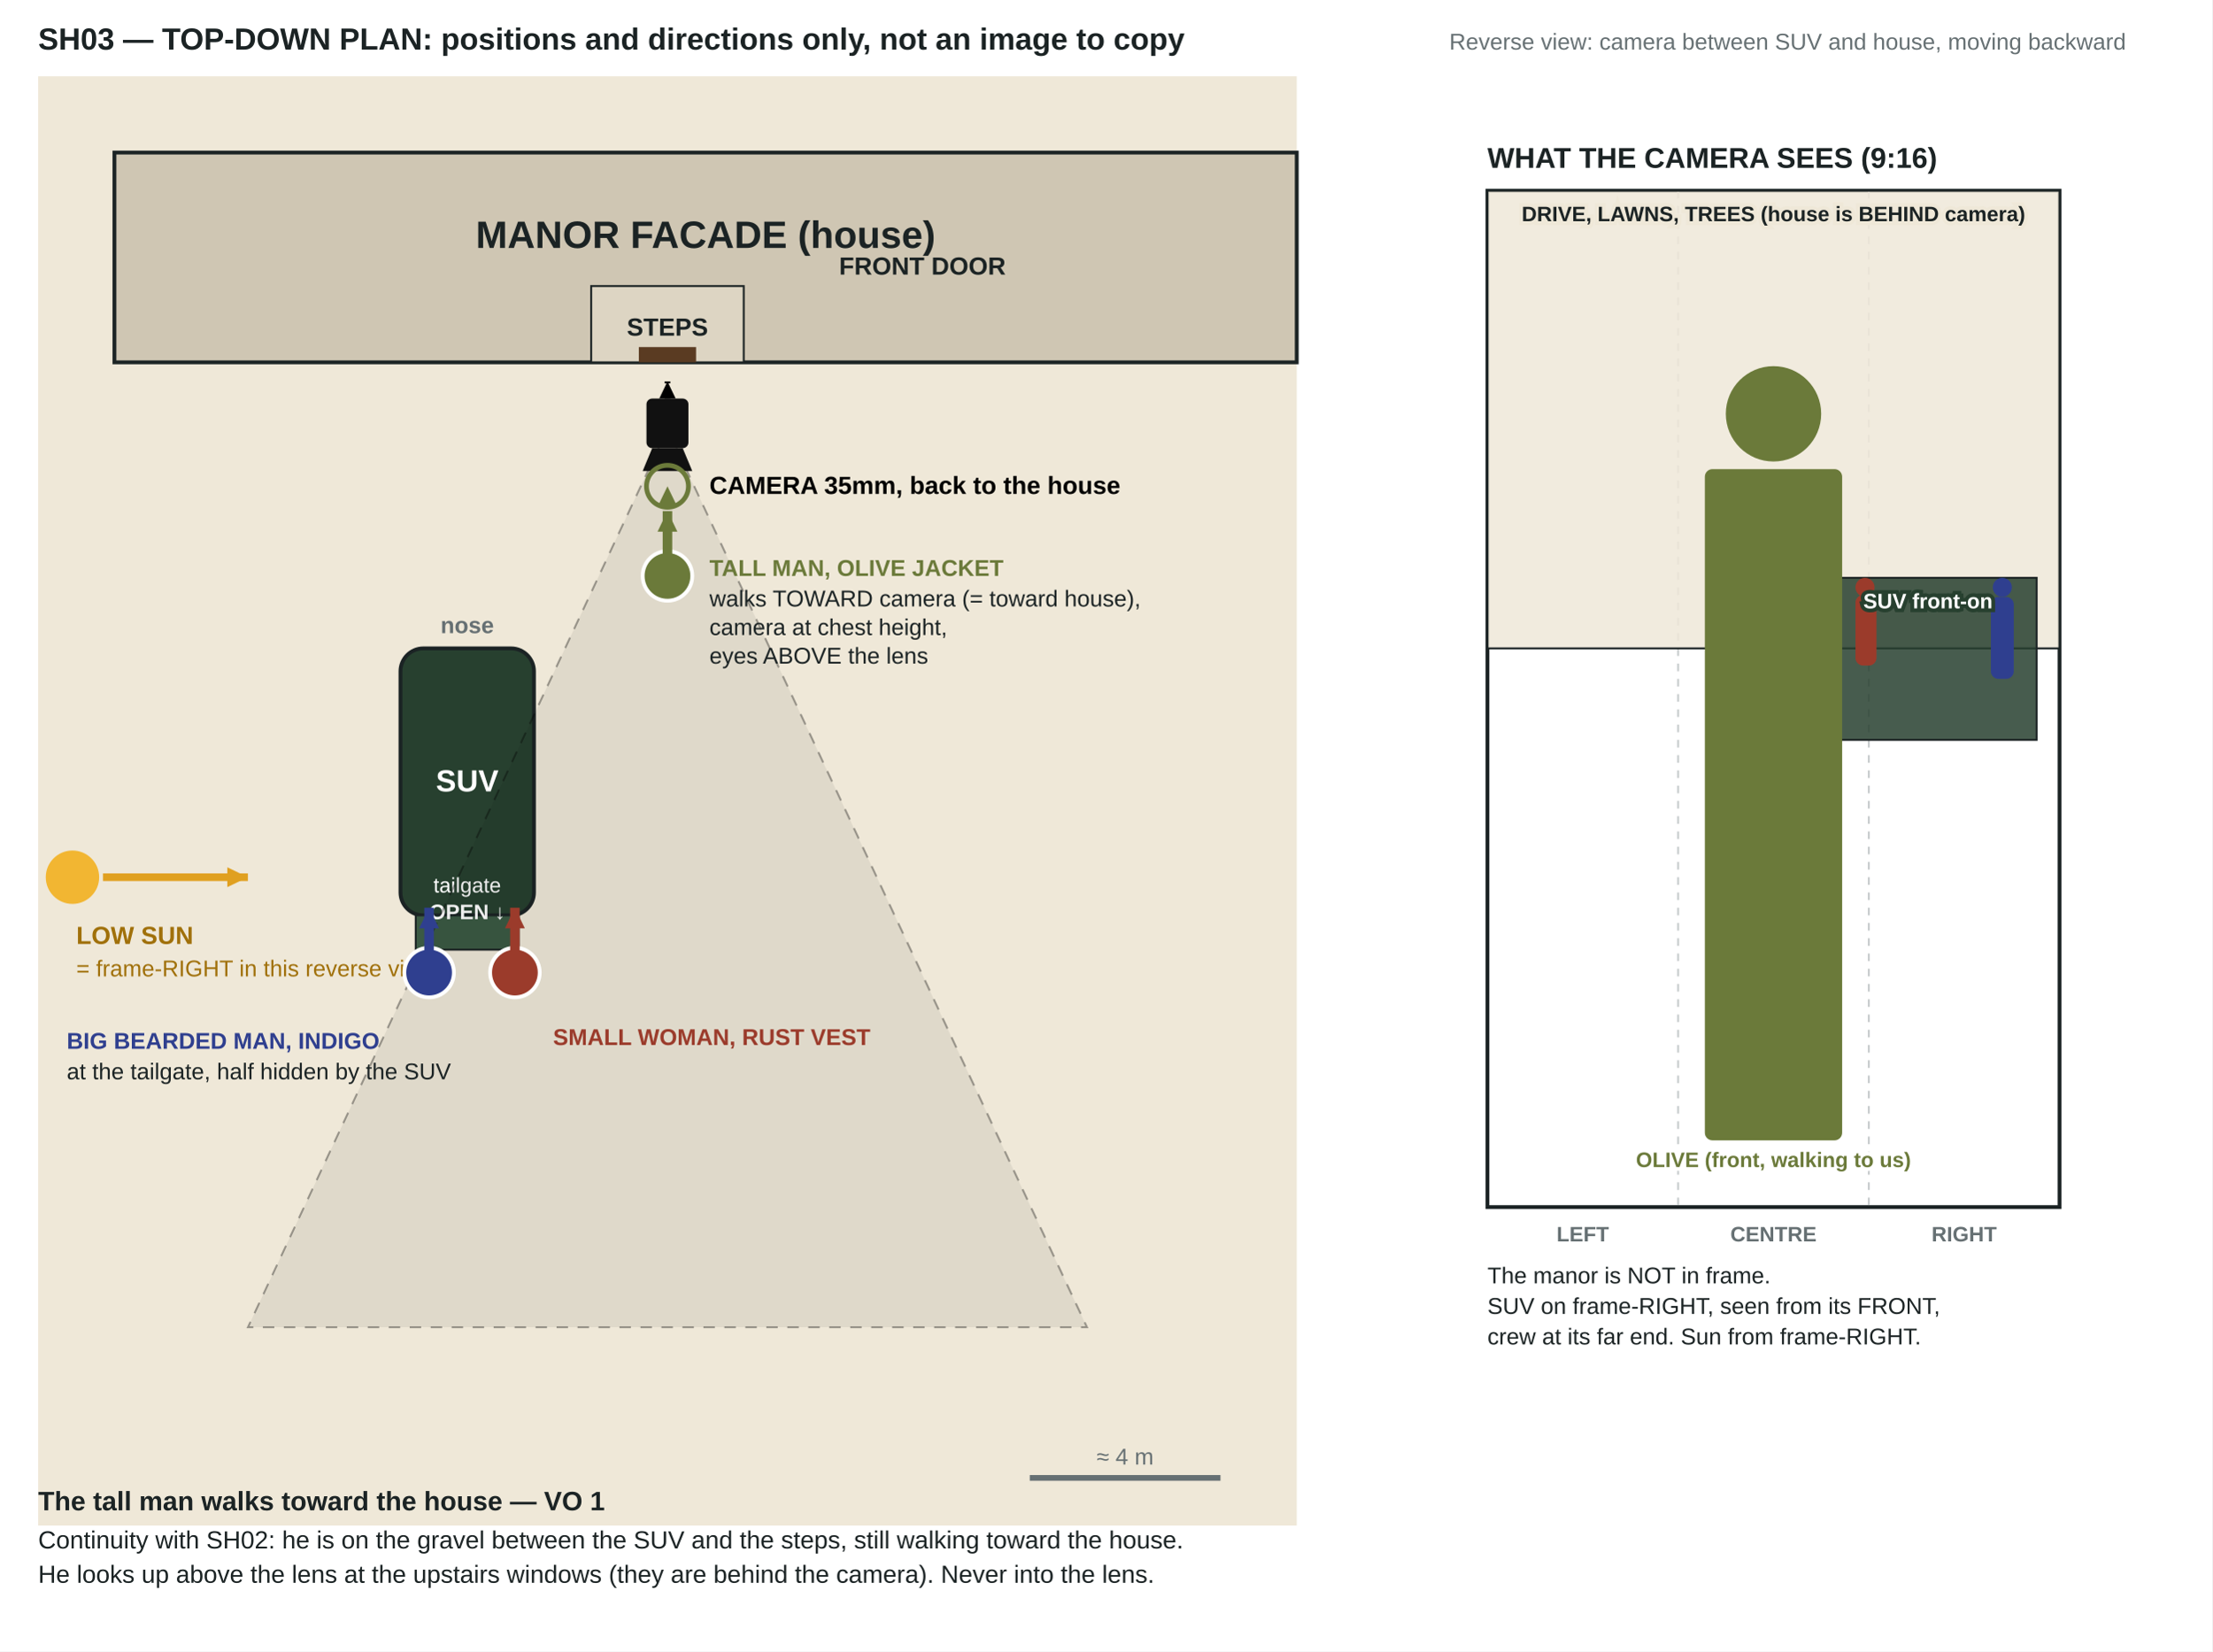
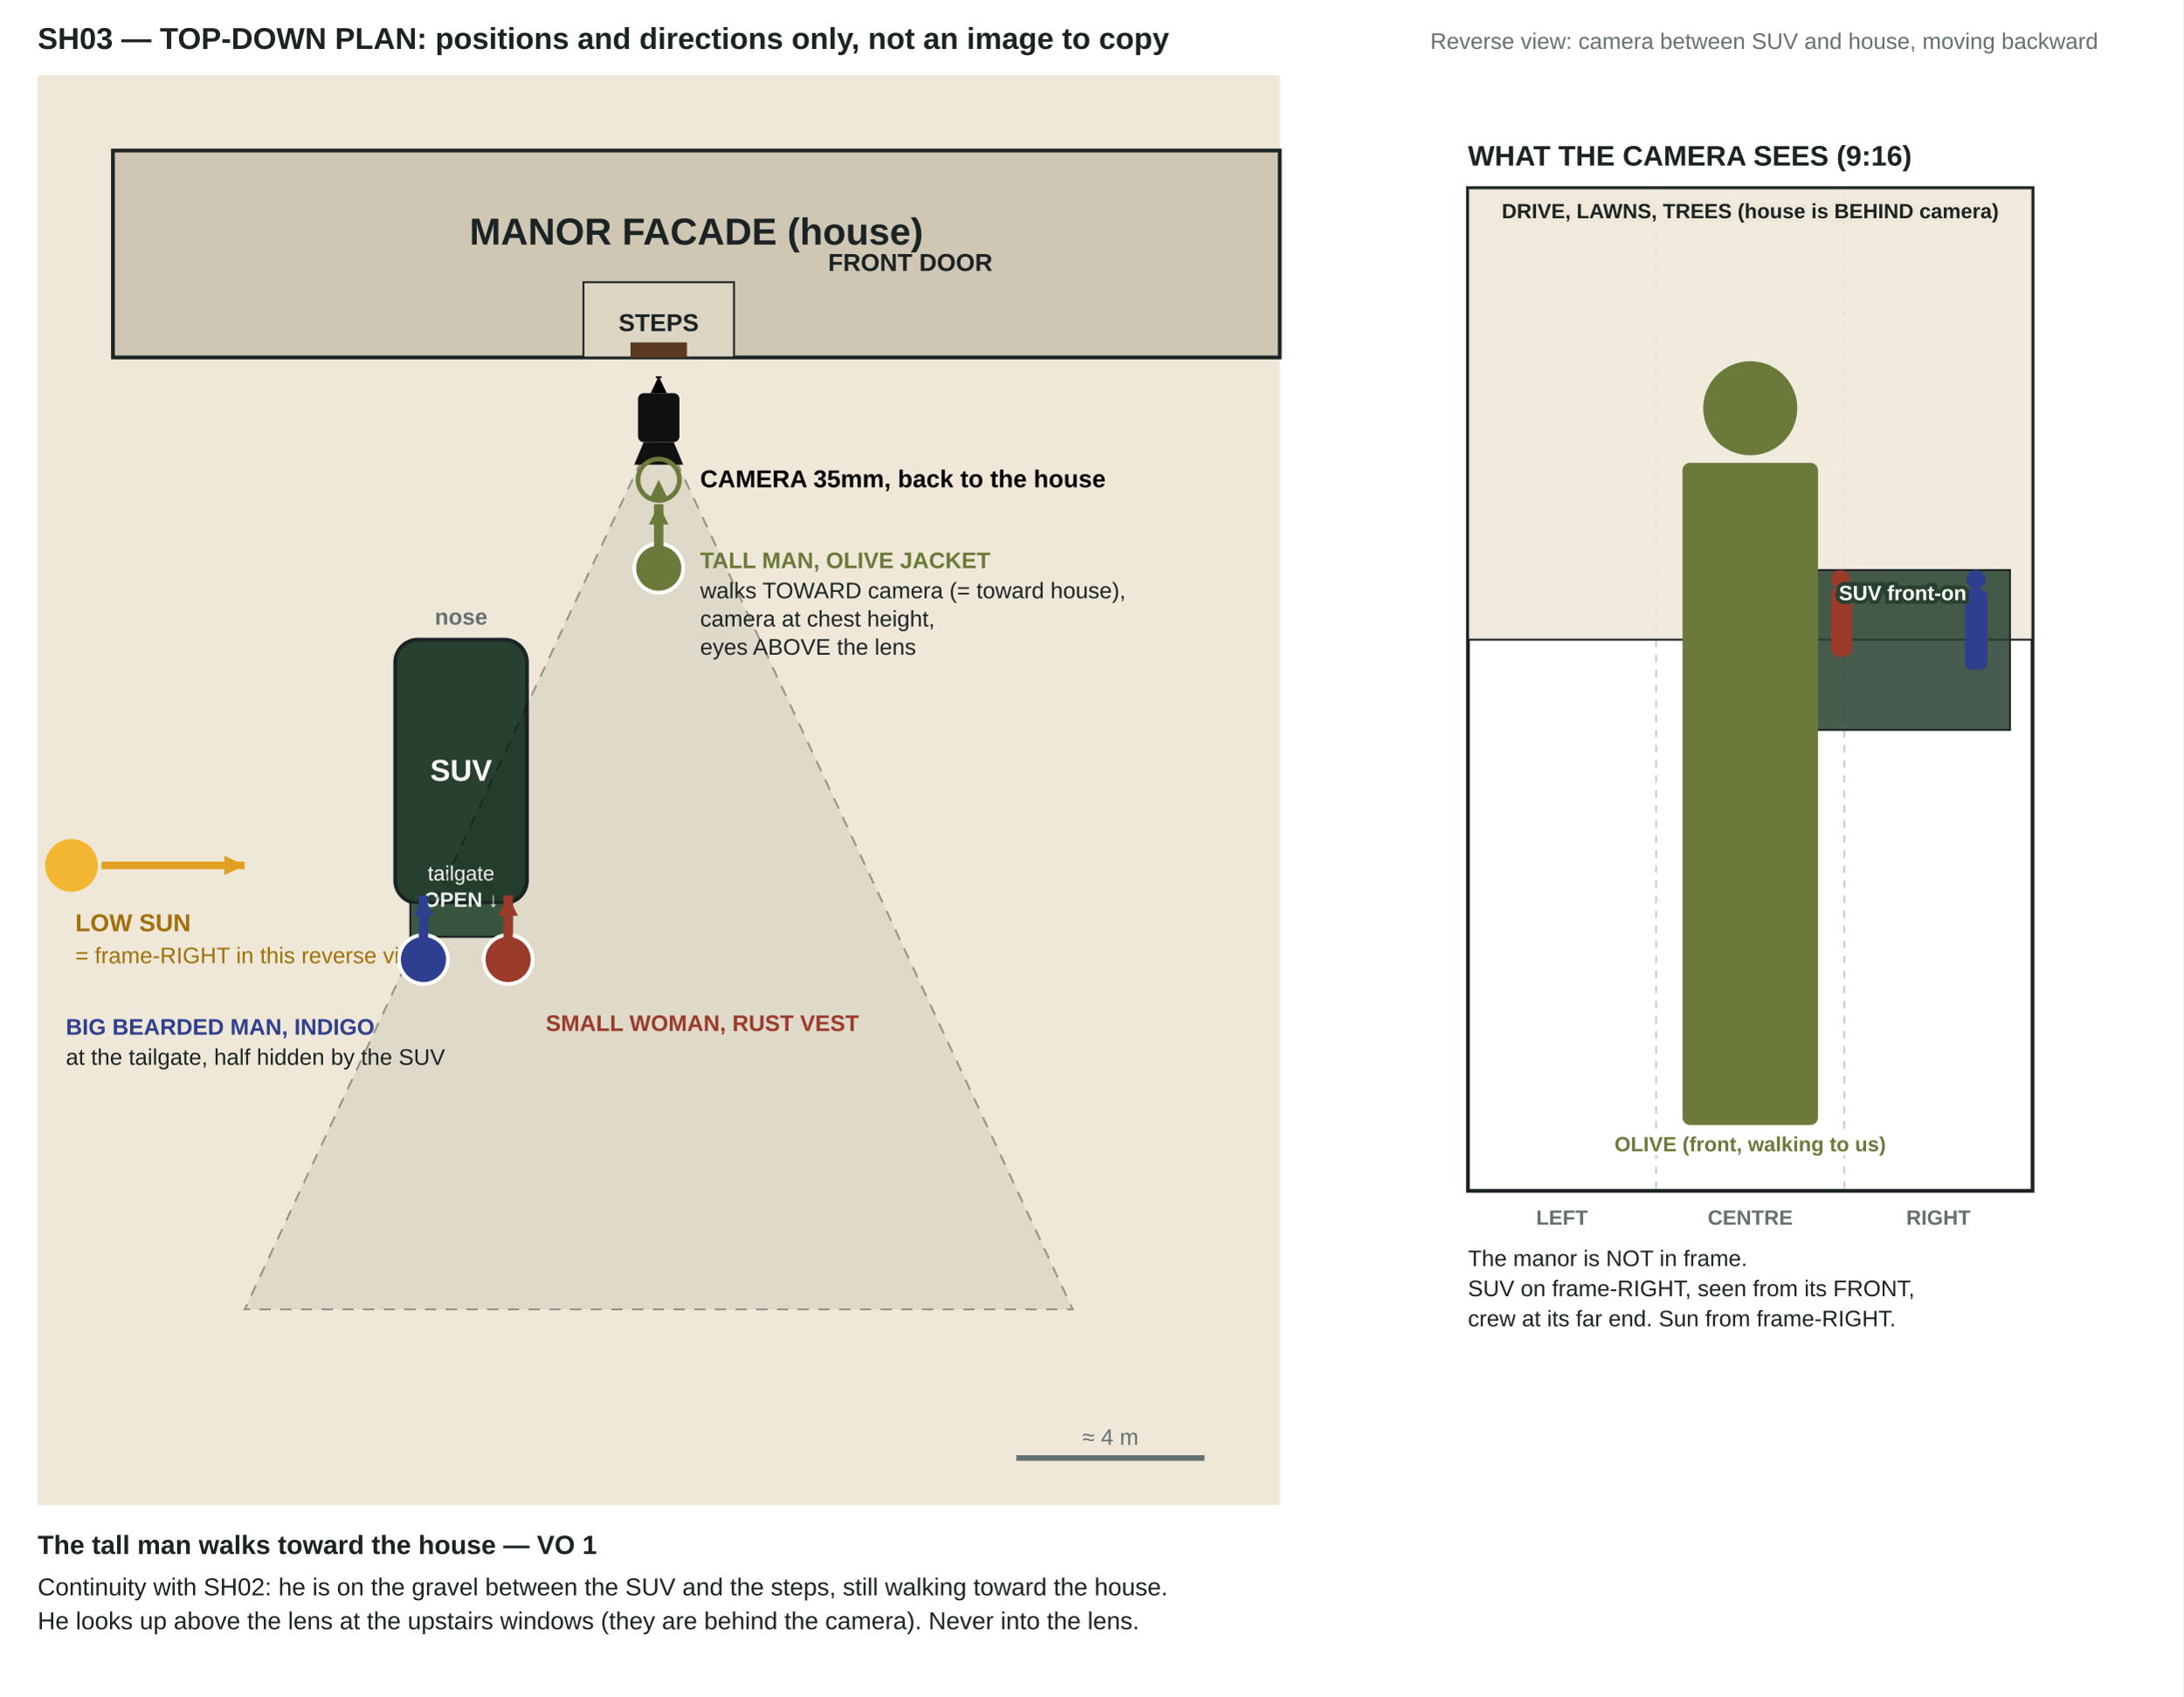
- <svg xmlns="http://www.w3.org/2000/svg" width="1160" height="866" viewBox="0 0 1160 866">
+ <svg xmlns="http://www.w3.org/2000/svg" width="1160" height="902" viewBox="0 0 1160 902">
  <rect width="100%" height="100%" fill="#ffffff" />
  <g transform="translate(20,40)">
    <rect x="0" y="0" width="660" height="760" fill="#efe8d8" />
    <rect x="40" y="40" width="620" height="110" fill="#cfc6b3" stroke="#1b2324" stroke-width="2" />
    <text x="350" y="90" font-size="20" fill="#1b2324" text-anchor="middle" font-weight="700" font-family="Arial, Helvetica, sans-serif">MANOR FACADE (house)</text>
    <rect x="290" y="110" width="80" height="40" fill="#ddd5c3" stroke="#1b2324" />
    <text x="330" y="136" font-size="13" fill="#1b2324" text-anchor="middle" font-weight="600" font-family="Arial, Helvetica, sans-serif">STEPS</text>
    <rect x="315" y="142" width="30" height="8" fill="#5a3b22" />
    <text x="420" y="104" font-size="13" fill="#1b2324" text-anchor="start" font-weight="600" font-family="Arial, Helvetica, sans-serif">FRONT DOOR</text>
    <rect x="190" y="300" width="70" height="140" rx="12" fill="#27402f" stroke="#1b2324" stroke-width="2" />
    <rect x="198" y="440" width="54" height="18" fill="#3b5a44" stroke="#1b2324" />
    <text x="225.0" y="375.0" font-size="16" fill="#ffffff" text-anchor="middle" font-weight="700" font-family="Arial, Helvetica, sans-serif">SUV</text>
    <text x="225.0" y="292" font-size="12" fill="#667073" text-anchor="middle" font-weight="600" font-family="Arial, Helvetica, sans-serif">nose</text>
    <text x="225.0" y="428" font-size="11" fill="#ffffff" text-anchor="middle" font-weight="400" font-family="Arial, Helvetica, sans-serif">tailgate</text>
    <text x="225.0" y="442" font-size="11" fill="#ffffff" text-anchor="middle" font-weight="700" font-family="Arial, Helvetica, sans-serif">OPEN ↓</text>
    <circle cx="18" cy="420" r="14" fill="#f2b632" />
    <line x1="34" y1="420" x2="110" y2="420" stroke="#e0a020" stroke-width="4" />
    <polygon points="110,420 99.2,425.2 99.2,414.8" fill="#e0a020" />
    <text x="20" y="455" font-size="13" fill="#a0700a" text-anchor="start" font-weight="600" font-family="Arial, Helvetica, sans-serif">LOW SUN</text>
    <text x="20" y="472" font-size="12" fill="#a0700a" text-anchor="start" font-weight="400" font-family="Arial, Helvetica, sans-serif">= frame-RIGHT in this reverse view</text>
    <line x1="520" y1="735" x2="620" y2="735" stroke="#667073" stroke-width="3" />
    <text x="570" y="728" font-size="12" fill="#667073" text-anchor="middle" font-weight="400" font-family="Arial, Helvetica, sans-serif">≈ 4 m</text>
    <polygon points="330,185 550,656 110,656" fill="#000000" fill-opacity="0.07" stroke="#000" stroke-opacity="0.35" stroke-dasharray="6 5" />
    <line x1="330" y1="185" x2="330" y2="160" stroke="#000000" stroke-width="3" stroke-dasharray="4 4" />
    <polygon points="330,160 334.3,169.0 325.7,169.0" fill="#000000" />
    <g transform="translate(330,185) rotate(90)">
      <rect x="-16" y="-11" width="26" height="22" rx="3" fill="#111" />
      <polygon points="10,-8 22,-13 22,13 10,8" fill="#111" />
    </g>
    <text x="352" y="219" font-size="13" fill="#000" text-anchor="start" font-weight="700" font-family="Arial, Helvetica, sans-serif">CAMERA 35mm, back to the house</text>
    <line x1="330" y1="262" x2="330" y2="215" stroke="#6b7a3a" stroke-width="3" stroke-dasharray="7 5" />
    <polygon points="330,215 335.2,225.8 324.8,225.8" fill="#6b7a3a" />
    <circle cx="330" cy="215" r="11" fill="none" stroke="#6b7a3a" stroke-width="2.5" />
    <circle cx="330" cy="262" r="13" fill="#6b7a3a" stroke="#fff" stroke-width="2" />
    <line x1="330" y1="262" x2="330.0" y2="228.0" stroke="#6b7a3a" stroke-width="5" />
    <polygon points="330.0,228.0 335.2,238.8 324.8,238.8" fill="#6b7a3a" />
    <text x="352" y="262" font-size="12" fill="#6b7a3a" text-anchor="start" font-weight="700" font-family="Arial, Helvetica, sans-serif">TALL MAN, OLIVE JACKET</text>
    <text x="352" y="278" font-size="12" fill="#1b2324" text-anchor="start" font-weight="400" font-family="Arial, Helvetica, sans-serif">walks TOWARD camera (= toward house),</text>
    <text x="352" y="293" font-size="12" fill="#1b2324" text-anchor="start" font-weight="400" font-family="Arial, Helvetica, sans-serif">camera at chest height,</text>
    <text x="352" y="308" font-size="12" fill="#1b2324" text-anchor="start" font-weight="400" font-family="Arial, Helvetica, sans-serif">eyes ABOVE the lens</text>
    <circle cx="205" cy="470" r="13" fill="#2f3f8f" stroke="#fff" stroke-width="2" />
    <line x1="205" y1="470" x2="205.0" y2="436.0" stroke="#2f3f8f" stroke-width="5" />
    <polygon points="205.0,436.0 210.2,446.8 199.8,446.8" fill="#2f3f8f" />
    <text x="15" y="510" font-size="12" fill="#2f3f8f" text-anchor="start" font-weight="700" font-family="Arial, Helvetica, sans-serif">BIG BEARDED MAN, INDIGO</text>
    <text x="15" y="526" font-size="12" fill="#1b2324" text-anchor="start" font-weight="400" font-family="Arial, Helvetica, sans-serif">at the tailgate, half hidden by the SUV</text>
    <circle cx="250" cy="470" r="13" fill="#9b3b2b" stroke="#fff" stroke-width="2" />
    <line x1="250" y1="470" x2="250.0" y2="436.0" stroke="#9b3b2b" stroke-width="5" />
    <polygon points="250.0,436.0 255.2,446.8 244.8,446.8" fill="#9b3b2b" />
    <text x="270" y="508" font-size="12" fill="#9b3b2b" text-anchor="start" font-weight="700" font-family="Arial, Helvetica, sans-serif">SMALL WOMAN, RUST VEST</text>
    <text x="760" y="48" font-size="15" fill="#1b2324" text-anchor="start" font-weight="700" font-family="Arial, Helvetica, sans-serif">WHAT THE CAMERA SEES (9:16)</text>
    <rect x="760" y="60" width="300" height="533" fill="#ffffff" stroke="#1b2324" stroke-width="2" />
    <line x1="860" y1="60" x2="860" y2="593" stroke="#c8cccd" stroke-dasharray="4 4" />
    <line x1="960" y1="60" x2="960" y2="593" stroke="#c8cccd" stroke-dasharray="4 4" />
    <text x="810.0" y="611" font-size="11" fill="#667073" text-anchor="middle" font-weight="600" font-family="Arial, Helvetica, sans-serif">LEFT</text>
    <text x="910.0" y="611" font-size="11" fill="#667073" text-anchor="middle" font-weight="600" font-family="Arial, Helvetica, sans-serif">CENTRE</text>
    <text x="1010.0" y="611" font-size="11" fill="#667073" text-anchor="middle" font-weight="600" font-family="Arial, Helvetica, sans-serif">RIGHT</text>
    <rect x="760" y="60" width="300" height="240" fill="#efe8d8" fill-opacity="0.85" stroke="#1b2324" />
    <rect x="934" y="263" width="114" height="85" fill="#27402f" fill-opacity="0.85" stroke="#1b2324" />
    <circle cx="1030" cy="268" r="5" fill="#2f3f8f" />
    <rect x="1024" y="273" width="12" height="43" rx="4" fill="#2f3f8f" />
    <circle cx="958" cy="268" r="5" fill="#9b3b2b" />
    <rect x="953" y="272" width="11" height="37" rx="4" fill="#9b3b2b" />
    <circle cx="910" cy="177" r="25" fill="#6b7a3a" />
    <rect x="874" y="206" width="72" height="352" rx="4" fill="#6b7a3a" />
    <text x="910" y="76" font-size="11" fill="#1b2324" text-anchor="middle" font-weight="700" font-family="Arial, Helvetica, sans-serif" paint-order="stroke" stroke="#efe8d8" stroke-width="4">DRIVE, LAWNS, TREES (house is BEHIND camera)</text>
    <text x="991" y="279" font-size="11" fill="#ffffff" text-anchor="middle" font-weight="700" font-family="Arial, Helvetica, sans-serif" paint-order="stroke" stroke="#27402f" stroke-width="4">SUV front-on</text>
    <text x="910" y="572" font-size="11" fill="#6b7a3a" text-anchor="middle" font-weight="700" font-family="Arial, Helvetica, sans-serif" paint-order="stroke" stroke="#ffffff" stroke-width="4">OLIVE (front, walking to us)</text>
    <text x="760" y="633" font-size="12" fill="#1b2324" text-anchor="start" font-weight="400" font-family="Arial, Helvetica, sans-serif">The manor is NOT in frame.</text>
    <text x="760" y="649" font-size="12" fill="#1b2324" text-anchor="start" font-weight="400" font-family="Arial, Helvetica, sans-serif">SUV on frame-RIGHT, seen from its FRONT,</text>
    <text x="760" y="665" font-size="12" fill="#1b2324" text-anchor="start" font-weight="400" font-family="Arial, Helvetica, sans-serif">crew at its far end. Sun from frame-RIGHT.</text>
  </g>
  <text x="20" y="26" font-size="16" fill="#1b2324" text-anchor="start" font-weight="700" font-family="Arial, Helvetica, sans-serif">SH03 — TOP-DOWN PLAN: positions and directions only, not an image to copy</text>
-   <text x="20" y="792" font-size="14" fill="#1b2324" text-anchor="start" font-weight="700" font-family="Arial, Helvetica, sans-serif">The tall man walks toward the house — VO 1</text>
+   <text x="20" y="826" font-size="14" fill="#1b2324" text-anchor="start" font-weight="700" font-family="Arial, Helvetica, sans-serif">The tall man walks toward the house — VO 1</text>
  <text x="760" y="26" font-size="12" fill="#667073" text-anchor="start" font-weight="400" font-family="Arial, Helvetica, sans-serif">Reverse view: camera between SUV and house, moving backward</text>
-   <text x="20" y="812" font-size="13" fill="#1b2324" text-anchor="start" font-weight="400" font-family="Arial, Helvetica, sans-serif">Continuity with SH02: he is on the gravel between the SUV and the steps, still walking toward the house.</text>
-   <text x="20" y="830" font-size="13" fill="#1b2324" text-anchor="start" font-weight="400" font-family="Arial, Helvetica, sans-serif">He looks up above the lens at the upstairs windows (they are behind the camera). Never into the lens.</text>
+   <text x="20" y="848" font-size="13" fill="#1b2324" text-anchor="start" font-weight="400" font-family="Arial, Helvetica, sans-serif">Continuity with SH02: he is on the gravel between the SUV and the steps, still walking toward the house.</text>
+   <text x="20" y="866" font-size="13" fill="#1b2324" text-anchor="start" font-weight="400" font-family="Arial, Helvetica, sans-serif">He looks up above the lens at the upstairs windows (they are behind the camera). Never into the lens.</text>
</svg>
